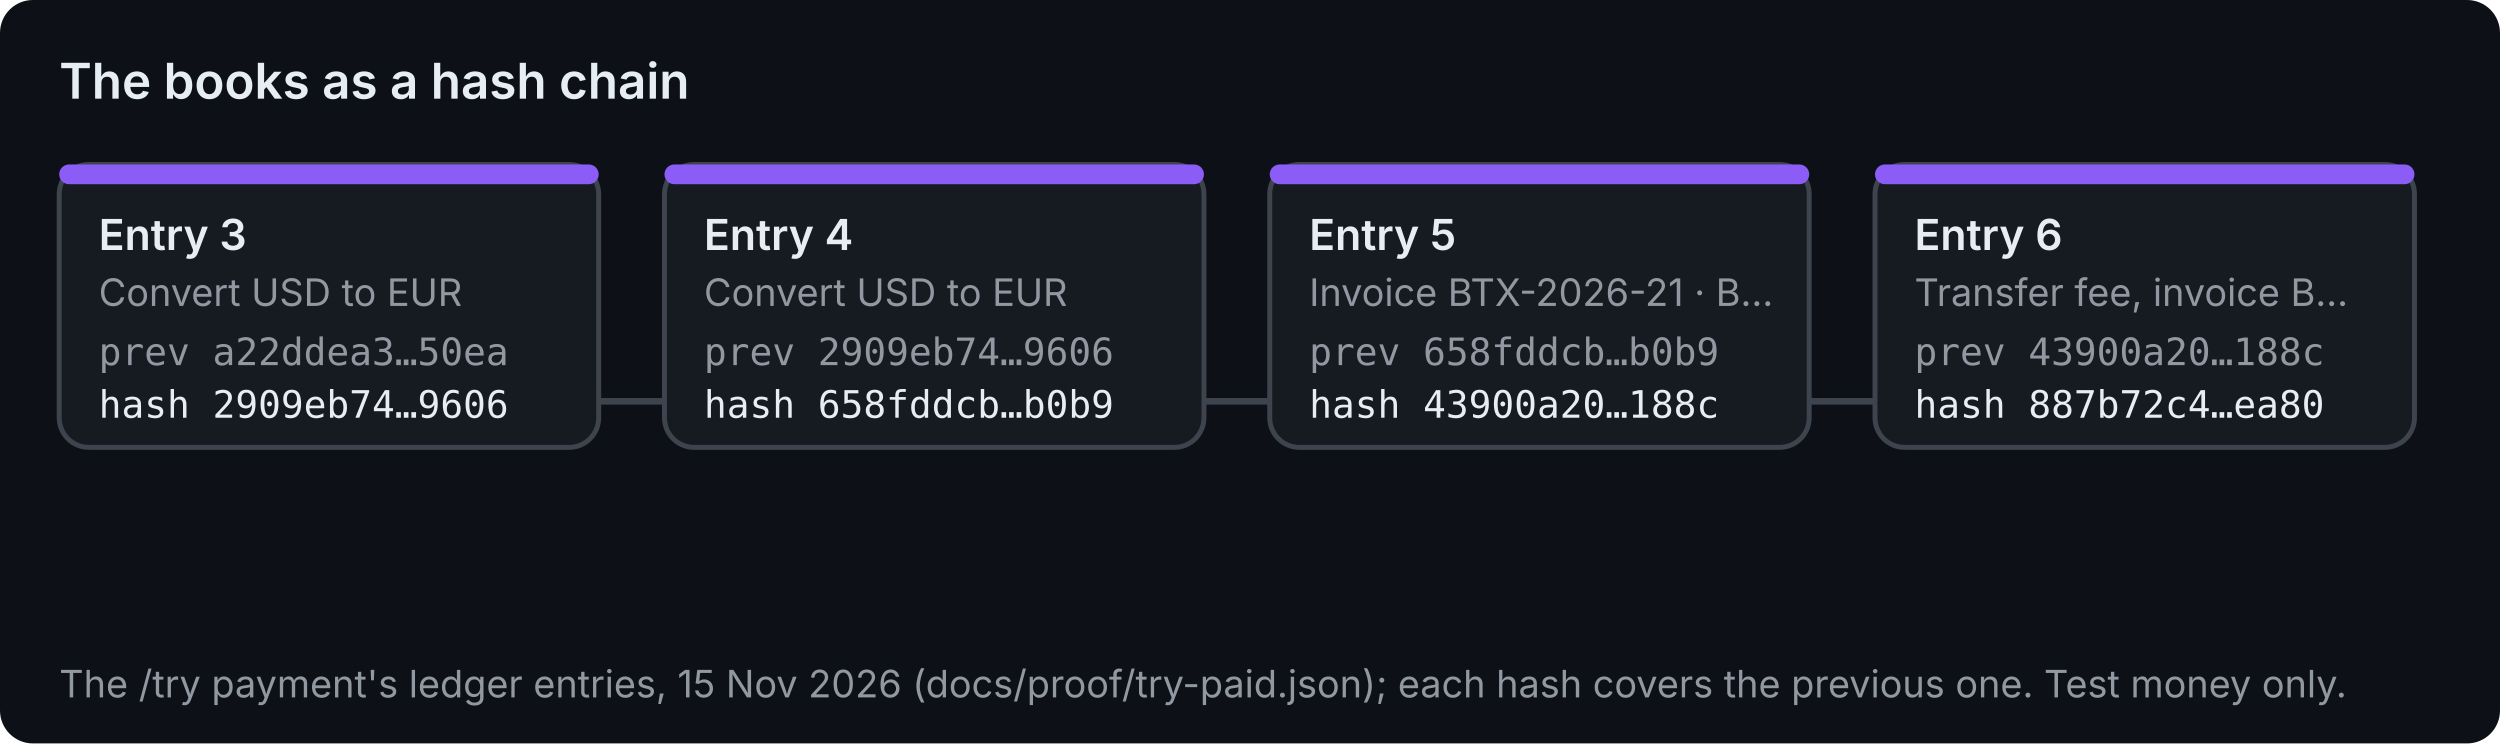
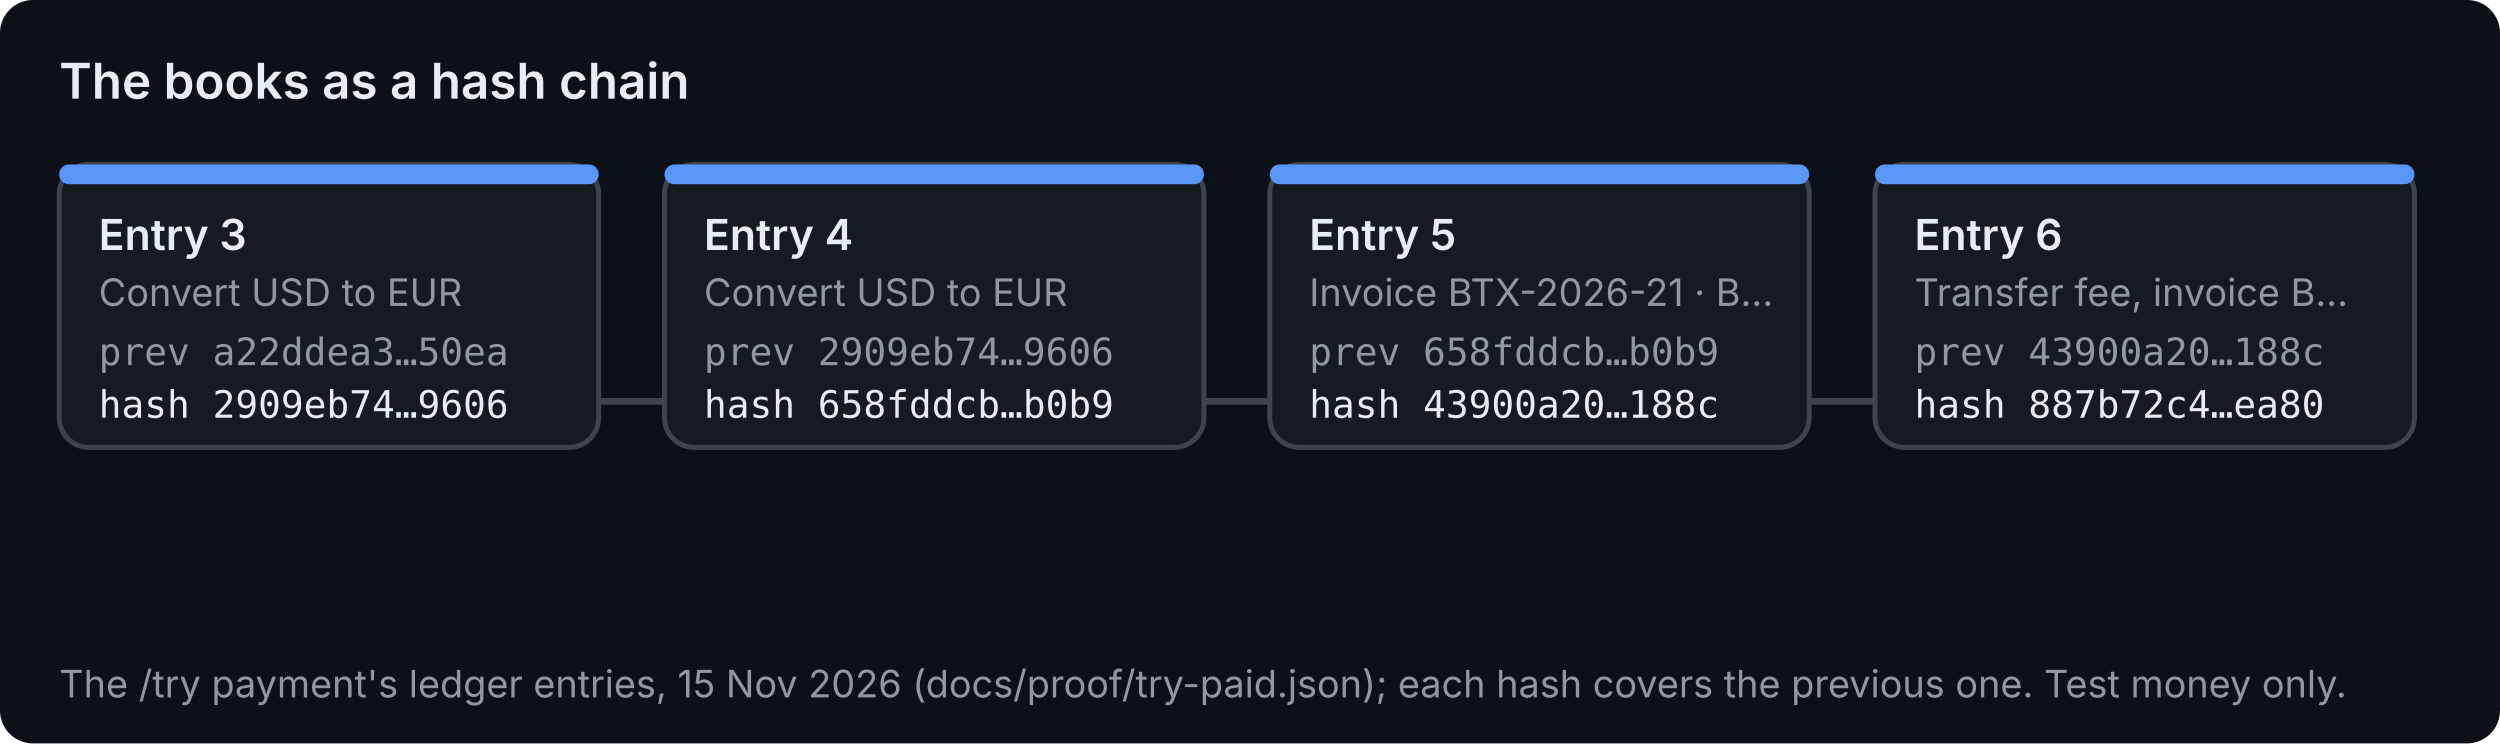
<svg xmlns="http://www.w3.org/2000/svg" width="760" height="226" viewBox="0 0 760 226" role="img" aria-label="The books as a hash chain: entries 3, 4, 5, 6 of the /try payment, each hash over the previous one; change one entry and every hash after it breaks. Test money only.">
  <style>
text{font-family:system-ui,-apple-system,"Segoe UI",sans-serif}
.bg{fill:#0d1117}.card{fill:#161b22;stroke:#3d444d}.ink{fill:#e6edf3}.muted{fill:#9198a1}.line{stroke:#3d444d;fill:none}.rose{fill:#fb7185}
.t{font-size:15px;font-weight:600}.l{font-size:13px;font-weight:600}.s{font-size:11.5px}.m{font-family:ui-monospace,SFMono-Regular,Menlo,monospace;font-size:11.5px}
.e{animation:e 9s ease-out infinite}
@keyframes e{0%{opacity:0;transform:translateY(8px)}8%,100%{opacity:1;transform:translateY(0)}}
.x{opacity:0;animation:x 9s linear infinite}
@keyframes x{0%,62%{opacity:0}68%,94%{opacity:1}100%{opacity:0}}
@media (prefers-reduced-motion: reduce){*{animation:none!important}}
</style>
  <rect class="bg" width="760" height="226" rx="10" />
  <text class="ink t" x="18" y="30">The books as a hash chain</text>
  <path class="line" d="M182 122h20" stroke-width="2" />
  <path class="line" d="M366 122h20" stroke-width="2" />
  <path class="line" d="M550 122h20" stroke-width="2" />
  <g class="e" style="animation-delay:0.0s">
    <rect class="card" x="18" y="50" width="164" height="86" rx="9" stroke-width="1.5" />
-     <rect x="18" y="50" width="164" height="6" rx="3" fill="#8b5cf6" />
+     <rect x="18" y="50" width="164" height="6" rx="3" fill="#5996f9" />
    <text class="ink l" x="30" y="76">Entry 3</text>
    <text class="muted s" x="30" y="93">Convert USD to EUR</text>
    <text class="muted m" x="30" y="111">prev a22ddea3…50ea</text>
    <text class="ink m" x="30" y="127">hash 2909eb74…9606</text>
  </g>
  <g class="e" style="animation-delay:1.2s">
    <rect class="card" x="202" y="50" width="164" height="86" rx="9" stroke-width="1.5" />
-     <rect x="202" y="50" width="164" height="6" rx="3" fill="#8b5cf6" />
+     <rect x="202" y="50" width="164" height="6" rx="3" fill="#5996f9" />
    <text class="ink l" x="214" y="76">Entry 4</text>
    <text class="muted s" x="214" y="93">Convert USD to EUR</text>
    <text class="muted m" x="214" y="111">prev 2909eb74…9606</text>
    <text class="ink m" x="214" y="127">hash 658fddcb…b0b9</text>
  </g>
  <g class="e" style="animation-delay:2.4s">
    <rect class="card" x="386" y="50" width="164" height="86" rx="9" stroke-width="1.5" />
-     <rect x="386" y="50" width="164" height="6" rx="3" fill="#8b5cf6" />
+     <rect x="386" y="50" width="164" height="6" rx="3" fill="#5996f9" />
    <text class="ink l" x="398" y="76">Entry 5</text>
    <text class="muted s" x="398" y="93">Invoice BTX-2026-21 · B…</text>
    <text class="muted m" x="398" y="111">prev 658fddcb…b0b9</text>
    <text class="ink m" x="398" y="127">hash 43900a20…188c</text>
  </g>
  <g class="e" style="animation-delay:3.6s">
    <rect class="card" x="570" y="50" width="164" height="86" rx="9" stroke-width="1.5" />
-     <rect x="570" y="50" width="164" height="6" rx="3" fill="#8b5cf6" />
+     <rect x="570" y="50" width="164" height="6" rx="3" fill="#5996f9" />
    <text class="ink l" x="582" y="76">Entry 6</text>
    <text class="muted s" x="582" y="93">Transfer fee, invoice B…</text>
    <text class="muted m" x="582" y="111">prev 43900a20…188c</text>
    <text class="ink m" x="582" y="127">hash 887b72c4…ea80</text>
  </g>
  <g class="x">
    <rect x="202" y="50" width="164" height="86" rx="9" fill="none" stroke="#f43f5e" stroke-width="2.5" />
    <text x="284" y="156" text-anchor="middle" class="l rose">edited</text>
    <rect x="386" y="50" width="164" height="86" rx="9" fill="none" stroke="#f43f5e" stroke-width="2.5" stroke-dasharray="5 4" />
    <text x="468" y="156" text-anchor="middle" class="s rose">hash no longer matches</text>
    <rect x="570" y="50" width="164" height="86" rx="9" fill="none" stroke="#f43f5e" stroke-width="2.5" stroke-dasharray="5 4" />
    <text x="652" y="156" text-anchor="middle" class="s rose">hash no longer matches</text>
    <text class="l rose" x="18" y="184">Change one entry and every hash after it breaks.</text>
  </g>
  <text class="muted s" x="18" y="212">The /try payment's ledger entries, 15 Nov 2026 (docs/proof/try-paid.json); each hash covers the previous one. Test money only.</text>
</svg>
